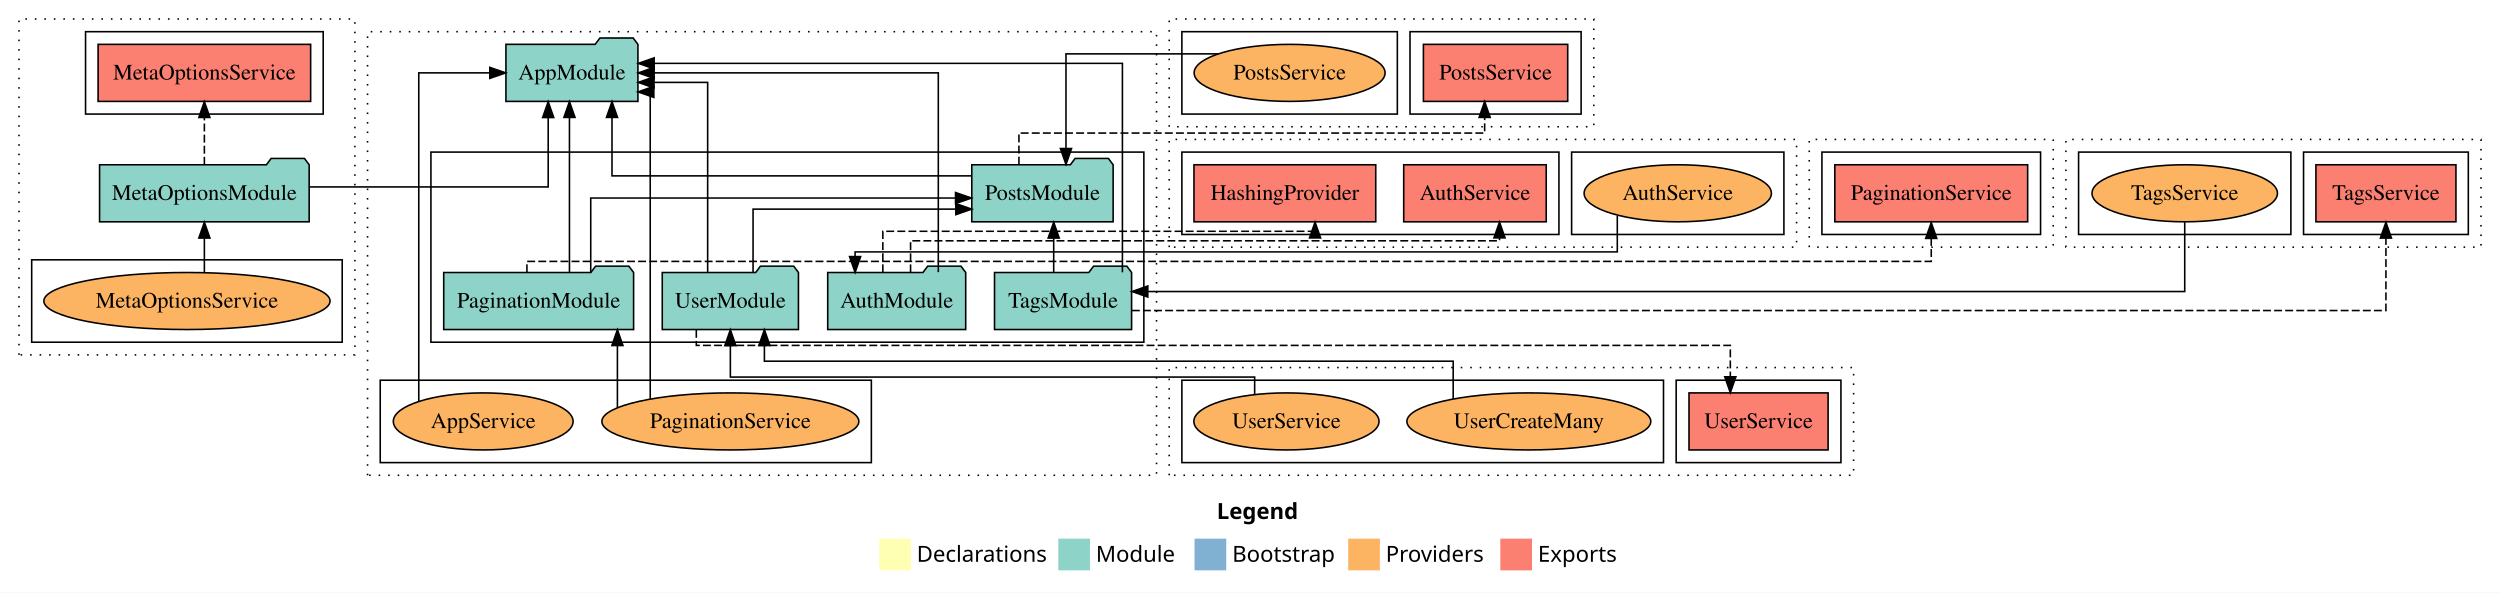
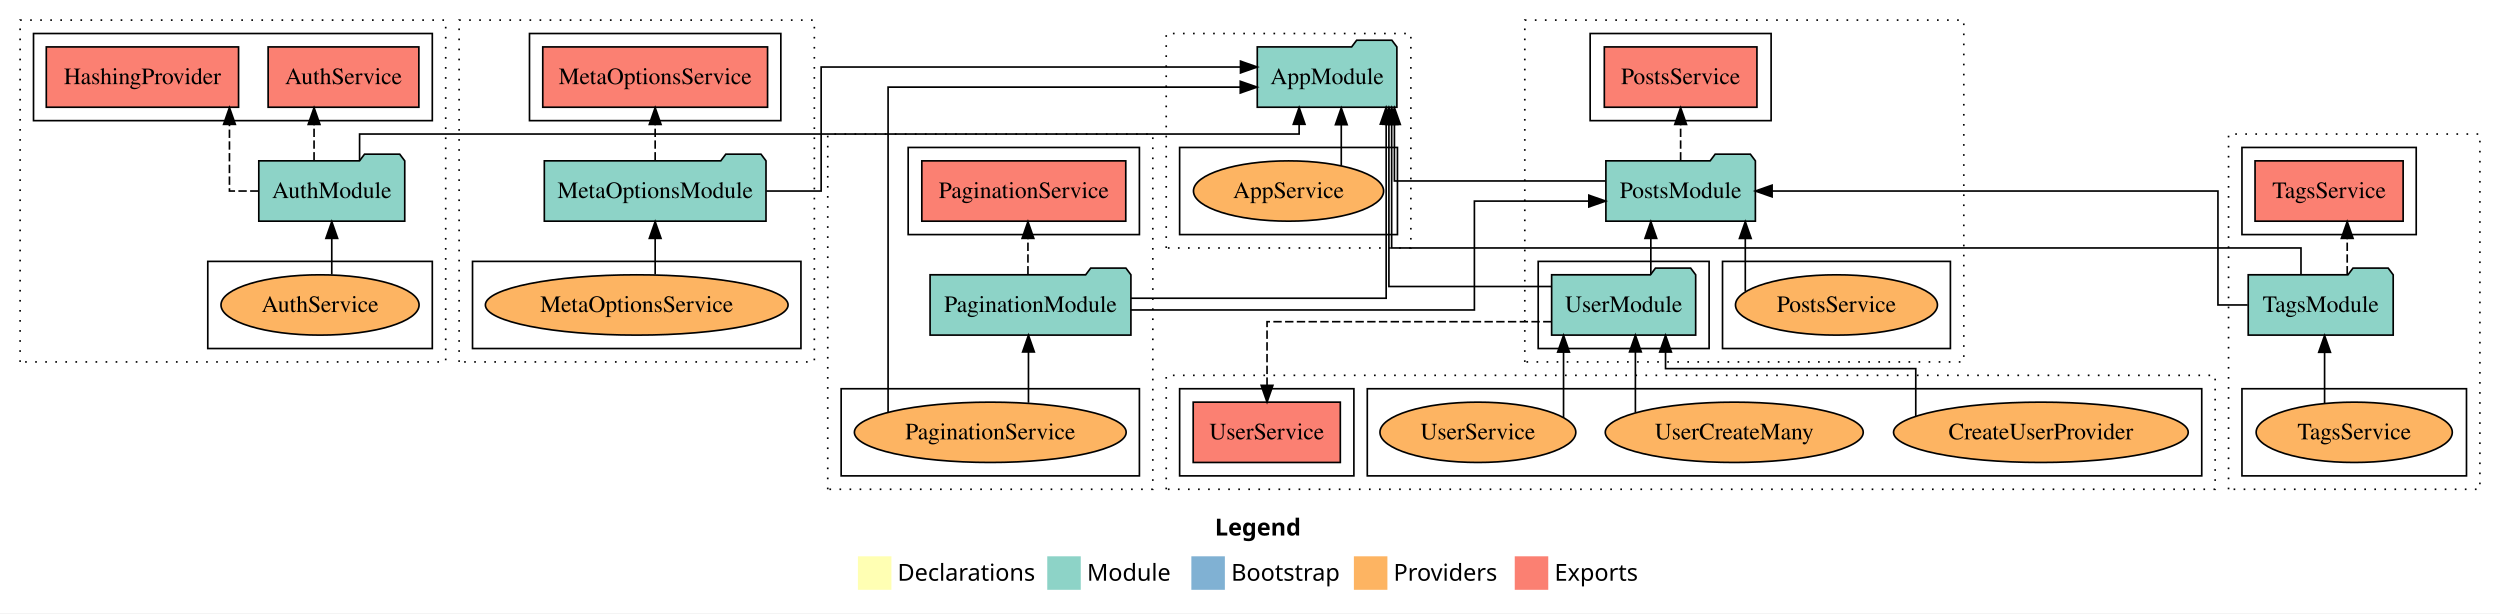
- <svg xmlns="http://www.w3.org/2000/svg" width="1578pt" height="374pt" viewBox="0.00 0.00 1578.00 374.00">
-   <g id="graph0" class="graph" transform="scale(1 1) rotate(0) translate(4 370)">
-     <polygon fill="white" stroke="transparent" points="-4,4 -4,-370 1574,-370 1574,4 -4,4" />
-     <text text-anchor="start" x="764.01" y="-42.4" font-family="Times-12" font-weight="bold" font-size="14.00">Legend</text>
-     <polygon fill="#ffffb3" stroke="transparent" points="551,-10 551,-30 571,-30 571,-10 551,-10" />
-     <text text-anchor="start" x="574.63" y="-15.4" font-family="Times-12" font-size="14.00">  Declarations</text>
-     <polygon fill="#8dd3c7" stroke="transparent" points="664,-10 664,-30 684,-30 684,-10 664,-10" />
-     <text text-anchor="start" x="687.73" y="-15.4" font-family="Times-12" font-size="14.00">  Module</text>
-     <polygon fill="#80b1d3" stroke="transparent" points="750,-10 750,-30 770,-30 770,-10 750,-10" />
-     <text text-anchor="start" x="773.78" y="-15.4" font-family="Times-12" font-size="14.00">  Bootstrap</text>
-     <polygon fill="#fdb462" stroke="transparent" points="847,-10 847,-30 867,-30 867,-10 847,-10" />
-     <text text-anchor="start" x="870.67" y="-15.4" font-family="Times-12" font-size="14.00">  Providers</text>
-     <polygon fill="#fb8072" stroke="transparent" points="943,-10 943,-30 963,-30 963,-10 943,-10" />
-     <text text-anchor="start" x="966.73" y="-15.4" font-family="Times-12" font-size="14.00">  Exports</text>
+ <svg xmlns="http://www.w3.org/2000/svg" width="1492pt" height="366pt" viewBox="0.00 0.00 1492.00 366.00">
+   <g id="graph0" class="graph" transform="scale(1 1) rotate(0) translate(4 362)">
+     <polygon fill="white" stroke="transparent" points="-4,4 -4,-362 1488,-362 1488,4 -4,4" />
+     <text text-anchor="start" x="721.01" y="-42.4" font-family="Times-12" font-weight="bold" font-size="14.00">Legend</text>
+     <polygon fill="#ffffb3" stroke="transparent" points="508,-10 508,-30 528,-30 528,-10 508,-10" />
+     <text text-anchor="start" x="531.63" y="-15.4" font-family="Times-12" font-size="14.00">  Declarations</text>
+     <polygon fill="#8dd3c7" stroke="transparent" points="621,-10 621,-30 641,-30 641,-10 621,-10" />
+     <text text-anchor="start" x="644.73" y="-15.4" font-family="Times-12" font-size="14.00">  Module</text>
+     <polygon fill="#80b1d3" stroke="transparent" points="707,-10 707,-30 727,-30 727,-10 707,-10" />
+     <text text-anchor="start" x="730.78" y="-15.4" font-family="Times-12" font-size="14.00">  Bootstrap</text>
+     <polygon fill="#fdb462" stroke="transparent" points="804,-10 804,-30 824,-30 824,-10 804,-10" />
+     <text text-anchor="start" x="827.67" y="-15.4" font-family="Times-12" font-size="14.00">  Providers</text>
+     <polygon fill="#fb8072" stroke="transparent" points="900,-10 900,-30 920,-30 920,-10 900,-10" />
+     <text text-anchor="start" x="923.73" y="-15.4" font-family="Times-12" font-size="14.00">  Exports</text>
+     <g id="clust19" class="cluster">
+       <polygon fill="none" stroke="black" stroke-dasharray="1,5" points="490,-70 490,-282 684,-282 684,-70 490,-70" />
+     </g>
+     <g id="clust24" class="cluster">
+       <polygon fill="none" stroke="black" points="498,-78 498,-130 676,-130 676,-78 498,-78" />
+     </g>
+     <g id="clust22" class="cluster">
+       <polygon fill="none" stroke="black" points="538,-222 538,-274 676,-274 676,-222 538,-222" />
+     </g>
+     <g id="clust7" class="cluster">
+       <polygon fill="none" stroke="black" stroke-dasharray="1,5" points="8,-146 8,-350 262,-350 262,-146 8,-146" />
+     </g>
+     <g id="clust12" class="cluster">
+       <polygon fill="none" stroke="black" points="120,-154 120,-206 254,-206 254,-154 120,-154" />
+     </g>
+     <g id="clust10" class="cluster">
+       <polygon fill="none" stroke="black" points="16,-290 16,-342 254,-342 254,-290 16,-290" />
+     </g>
+     <g id="clust31" class="cluster">
+       <polygon fill="none" stroke="black" stroke-dasharray="1,5" points="1326,-70 1326,-282 1476,-282 1476,-70 1326,-70" />
+     </g>
+     <g id="clust34" class="cluster">
+       <polygon fill="none" stroke="black" points="1334,-222 1334,-274 1438,-274 1438,-222 1334,-222" />
+     </g>
+     <g id="clust36" class="cluster">
+       <polygon fill="none" stroke="black" points="1334,-78 1334,-130 1468,-130 1468,-78 1334,-78" />
+     </g>
+     <g id="clust25" class="cluster">
+       <polygon fill="none" stroke="black" stroke-dasharray="1,5" points="906,-146 906,-350 1168,-350 1168,-146 906,-146" />
+     </g>
+     <g id="clust30" class="cluster">
+       <polygon fill="none" stroke="black" points="1024,-154 1024,-206 1160,-206 1160,-154 1024,-154" />
+     </g>
+     <g id="clust28" class="cluster">
+       <polygon fill="none" stroke="black" points="945,-290 945,-342 1053,-342 1053,-290 945,-290" />
+     </g>
+     <g id="clust27" class="cluster">
+       <polygon fill="none" stroke="black" points="914,-154 914,-206 1016,-206 1016,-154 914,-154" />
+     </g>
    <g id="clust13" class="cluster">
-       <polygon fill="none" stroke="black" stroke-dasharray="1,5" points="8,-146 8,-358 220,-358 220,-146 8,-146" />
+       <polygon fill="none" stroke="black" stroke-dasharray="1,5" points="270,-146 270,-350 482,-350 482,-146 270,-146" />
    </g>
    <g id="clust18" class="cluster">
-       <polygon fill="none" stroke="black" points="16,-154 16,-206 212,-206 212,-154 16,-154" />
+       <polygon fill="none" stroke="black" points="278,-154 278,-206 474,-206 474,-154 278,-154" />
    </g>
    <g id="clust16" class="cluster">
-       <polygon fill="none" stroke="black" points="50,-298 50,-350 200,-350 200,-298 50,-298" />
+       <polygon fill="none" stroke="black" points="312,-290 312,-342 462,-342 462,-290 312,-290" />
    </g>
    <g id="clust1" class="cluster">
-       <polygon fill="none" stroke="black" stroke-dasharray="1,5" points="228,-70 228,-350 726,-350 726,-70 228,-70" />
-     </g>
-     <g id="clust3" class="cluster">
-       <polygon fill="none" stroke="black" points="268,-154 268,-274 718,-274 718,-154 268,-154" />
+       <polygon fill="none" stroke="black" stroke-dasharray="1,5" points="692,-214 692,-342 838,-342 838,-214 692,-214" />
    </g>
    <g id="clust6" class="cluster">
-       <polygon fill="none" stroke="black" points="236,-78 236,-130 546,-130 546,-78 236,-78" />
-     </g>
-     <g id="clust7" class="cluster">
-       <polygon fill="none" stroke="black" stroke-dasharray="1,5" points="734,-214 734,-282 1130,-282 1130,-214 734,-214" />
-     </g>
-     <g id="clust12" class="cluster">
-       <polygon fill="none" stroke="black" points="988,-222 988,-274 1122,-274 1122,-222 988,-222" />
-     </g>
-     <g id="clust10" class="cluster">
-       <polygon fill="none" stroke="black" points="742,-222 742,-274 980,-274 980,-222 742,-222" />
-     </g>
-     <g id="clust25" class="cluster">
-       <polygon fill="none" stroke="black" stroke-dasharray="1,5" points="734,-290 734,-358 1002,-358 1002,-290 734,-290" />
-     </g>
-     <g id="clust28" class="cluster">
-       <polygon fill="none" stroke="black" points="886,-298 886,-350 994,-350 994,-298 886,-298" />
-     </g>
-     <g id="clust30" class="cluster">
-       <polygon fill="none" stroke="black" points="742,-298 742,-350 878,-350 878,-298 742,-298" />
-     </g>
-     <g id="clust19" class="cluster">
-       <polygon fill="none" stroke="black" stroke-dasharray="1,5" points="1138,-214 1138,-282 1292,-282 1292,-214 1138,-214" />
-     </g>
-     <g id="clust22" class="cluster">
-       <polygon fill="none" stroke="black" points="1146,-222 1146,-274 1284,-274 1284,-222 1146,-222" />
+       <polygon fill="none" stroke="black" points="700,-222 700,-274 830,-274 830,-222 700,-222" />
    </g>
    <g id="clust37" class="cluster">
-       <polygon fill="none" stroke="black" stroke-dasharray="1,5" points="734,-70 734,-138 1166,-138 1166,-70 734,-70" />
+       <polygon fill="none" stroke="black" stroke-dasharray="1,5" points="692,-70 692,-138 1318,-138 1318,-70 692,-70" />
+     </g>
+     <g id="clust42" class="cluster">
+       <polygon fill="none" stroke="black" points="812,-78 812,-130 1310,-130 1310,-78 812,-78" />
    </g>
    <g id="clust40" class="cluster">
-       <polygon fill="none" stroke="black" points="1054,-78 1054,-130 1158,-130 1158,-78 1054,-78" />
-     </g>
-     <g id="clust42" class="cluster">
-       <polygon fill="none" stroke="black" points="742,-78 742,-130 1046,-130 1046,-78 742,-78" />
-     </g>
-     <g id="clust31" class="cluster">
-       <polygon fill="none" stroke="black" stroke-dasharray="1,5" points="1300,-214 1300,-282 1562,-282 1562,-214 1300,-214" />
-     </g>
-     <g id="clust34" class="cluster">
-       <polygon fill="none" stroke="black" points="1450,-222 1450,-274 1554,-274 1554,-222 1450,-222" />
-     </g>
-     <g id="clust36" class="cluster">
-       <polygon fill="none" stroke="black" points="1308,-222 1308,-274 1442,-274 1442,-222 1308,-222" />
+       <polygon fill="none" stroke="black" points="700,-78 700,-130 804,-130 804,-78 700,-78" />
    </g>
    <g id="node1" class="node">
-       <polygon fill="#8dd3c7" stroke="black" points="605.55,-198 602.55,-202 581.55,-202 578.55,-198 518.45,-198 518.45,-162 605.55,-162 605.55,-198" />
-       <text text-anchor="middle" x="562" y="-175.8" font-family="Times,serif" font-size="14.00">AuthModule</text>
+       <polygon fill="#8dd3c7" stroke="black" points="237.55,-266 234.55,-270 213.55,-270 210.55,-266 150.45,-266 150.45,-230 237.55,-230 237.55,-266" />
+       <text text-anchor="middle" x="194" y="-243.8" font-family="Times,serif" font-size="14.00">AuthModule</text>
    </g>
    <g id="node7" class="node">
-       <polygon fill="#8dd3c7" stroke="black" points="398.66,-342 395.66,-346 374.66,-346 371.66,-342 315.34,-342 315.34,-306 398.66,-306 398.66,-342" />
-       <text text-anchor="middle" x="357" y="-319.8" font-family="Times,serif" font-size="14.00">AppModule</text>
+       <polygon fill="#8dd3c7" stroke="black" points="829.66,-334 826.66,-338 805.66,-338 802.66,-334 746.34,-334 746.34,-298 829.66,-298 829.66,-334" />
+       <text text-anchor="middle" x="788" y="-311.8" font-family="Times,serif" font-size="14.00">AppModule</text>
    </g>
    <g id="edge1" class="edge">
-       <path fill="none" stroke="black" d="M588.26,-198.24C588.26,-236.99 588.26,-324 588.26,-324 588.26,-324 408.88,-324 408.88,-324" />
-       <polygon fill="black" stroke="black" points="408.88,-320.5 398.88,-324 408.88,-327.5 408.88,-320.5" />
+       <path fill="none" stroke="black" d="M210.6,-266.19C210.6,-274.28 210.6,-282 210.6,-282 210.6,-282 771.32,-282 771.32,-282 771.32,-282 771.32,-287.81 771.32,-287.81" />
+       <polygon fill="black" stroke="black" points="767.82,-287.81 771.32,-297.81 774.82,-287.81 767.82,-287.81" />
    </g>
    <g id="node10" class="node">
-       <polygon fill="#fb8072" stroke="black" points="971.98,-266 882.02,-266 882.02,-230 971.98,-230 971.98,-266" />
-       <text text-anchor="middle" x="927" y="-243.8" font-family="Times,serif" font-size="14.00">AuthService </text>
+       <polygon fill="#fb8072" stroke="black" points="245.98,-334 156.02,-334 156.02,-298 245.98,-298 245.98,-334" />
+       <text text-anchor="middle" x="201" y="-311.8" font-family="Times,serif" font-size="14.00">AuthService </text>
    </g>
    <g id="edge9" class="edge">
-       <path fill="none" stroke="black" stroke-dasharray="5,2" d="M570.75,-198.11C570.75,-207.9 570.75,-218 570.75,-218 570.75,-218 942.49,-218 942.49,-218 942.49,-218 942.49,-219.86 942.49,-219.86" />
-       <polygon fill="black" stroke="black" points="938.99,-219.86 942.49,-229.86 945.99,-219.86 938.99,-219.86" />
+       <path fill="none" stroke="black" stroke-dasharray="5,2" d="M183.43,-266.22C183.43,-266.22 183.43,-287.73 183.43,-287.73" />
+       <polygon fill="black" stroke="black" points="179.93,-287.73 183.43,-297.73 186.93,-287.73 179.93,-287.73" />
    </g>
    <g id="node11" class="node">
-       <polygon fill="#fb8072" stroke="black" points="864.37,-266 749.63,-266 749.63,-230 864.37,-230 864.37,-266" />
-       <text text-anchor="middle" x="807" y="-243.8" font-family="Times,serif" font-size="14.00">HashingProvider </text>
+       <polygon fill="#fb8072" stroke="black" points="138.37,-334 23.63,-334 23.63,-298 138.37,-298 138.37,-334" />
+       <text text-anchor="middle" x="81" y="-311.8" font-family="Times,serif" font-size="14.00">HashingProvider </text>
    </g>
    <g id="edge10" class="edge">
-       <path fill="none" stroke="black" stroke-dasharray="5,2" d="M553.25,-198.15C553.25,-210.27 553.25,-224 553.25,-224 553.25,-224 826.06,-224 826.06,-224 826.06,-224 826.06,-224.58 826.06,-224.58" />
-       <polygon fill="black" stroke="black" points="822.56,-219.81 826.06,-229.81 829.56,-219.81 822.56,-219.81" />
+       <path fill="none" stroke="black" stroke-dasharray="5,2" d="M150.27,-248C140.49,-248 132.94,-248 132.94,-248 132.94,-248 132.94,-287.78 132.94,-287.78" />
+       <polygon fill="black" stroke="black" points="129.44,-287.78 132.94,-297.78 136.44,-287.78 129.44,-287.78" />
    </g>
    <g id="node2" class="node">
-       <polygon fill="#8dd3c7" stroke="black" points="191.15,-266 188.15,-270 167.15,-270 164.15,-266 58.85,-266 58.85,-230 191.15,-230 191.15,-266" />
-       <text text-anchor="middle" x="125" y="-243.8" font-family="Times,serif" font-size="14.00">MetaOptionsModule</text>
+       <polygon fill="#8dd3c7" stroke="black" points="453.15,-266 450.15,-270 429.15,-270 426.15,-266 320.85,-266 320.85,-230 453.15,-230 453.15,-266" />
+       <text text-anchor="middle" x="387" y="-243.8" font-family="Times,serif" font-size="14.00">MetaOptionsModule</text>
    </g>
    <g id="edge2" class="edge">
-       <path fill="none" stroke="black" d="M191.29,-252C255.11,-252 342.02,-252 342.02,-252 342.02,-252 342.02,-295.83 342.02,-295.83" />
-       <polygon fill="black" stroke="black" points="338.52,-295.83 342.02,-305.83 345.52,-295.83 338.52,-295.83" />
+       <path fill="none" stroke="black" d="M453.35,-248C471.39,-248 486.06,-248 486.06,-248 486.06,-248 486.06,-322 486.06,-322 486.06,-322 736.33,-322 736.33,-322" />
+       <polygon fill="black" stroke="black" points="736.33,-325.5 746.33,-322 736.33,-318.5 736.33,-325.5" />
    </g>
    <g id="node13" class="node">
-       <polygon fill="#fb8072" stroke="black" points="192.08,-342 57.92,-342 57.92,-306 192.08,-306 192.08,-342" />
-       <text text-anchor="middle" x="125" y="-319.8" font-family="Times,serif" font-size="14.00">MetaOptionsService </text>
+       <polygon fill="#fb8072" stroke="black" points="454.08,-334 319.92,-334 319.92,-298 454.08,-298 454.08,-334" />
+       <text text-anchor="middle" x="387" y="-311.8" font-family="Times,serif" font-size="14.00">MetaOptionsService </text>
    </g>
    <g id="edge12" class="edge">
-       <path fill="none" stroke="black" stroke-dasharray="5,2" d="M125,-266.01C125,-266.01 125,-295.85 125,-295.85" />
-       <polygon fill="black" stroke="black" points="121.5,-295.85 125,-305.85 128.5,-295.85 121.5,-295.85" />
+       <path fill="none" stroke="black" stroke-dasharray="5,2" d="M387,-266.22C387,-266.22 387,-287.73 387,-287.73" />
+       <polygon fill="black" stroke="black" points="383.5,-287.73 387,-297.73 390.5,-287.73 383.5,-287.73" />
    </g>
    <g id="node3" class="node">
-       <polygon fill="#8dd3c7" stroke="black" points="395.93,-198 392.93,-202 371.93,-202 368.93,-198 276.07,-198 276.07,-162 395.93,-162 395.93,-198" />
-       <text text-anchor="middle" x="336" y="-175.8" font-family="Times,serif" font-size="14.00">PaginationModule</text>
+       <polygon fill="#8dd3c7" stroke="black" points="670.93,-198 667.93,-202 646.93,-202 643.93,-198 551.07,-198 551.07,-162 670.93,-162 670.93,-198" />
+       <text text-anchor="middle" x="611" y="-175.8" font-family="Times,serif" font-size="14.00">PaginationModule</text>
    </g>
    <g id="node4" class="node">
-       <polygon fill="#8dd3c7" stroke="black" points="698.61,-266 695.61,-270 674.61,-270 671.61,-266 609.39,-266 609.39,-230 698.61,-230 698.61,-266" />
-       <text text-anchor="middle" x="654" y="-243.8" font-family="Times,serif" font-size="14.00">PostsModule</text>
+       <polygon fill="#8dd3c7" stroke="black" points="1043.61,-266 1040.61,-270 1019.61,-270 1016.61,-266 954.39,-266 954.39,-230 1043.61,-230 1043.61,-266" />
+       <text text-anchor="middle" x="999" y="-243.8" font-family="Times,serif" font-size="14.00">PostsModule</text>
    </g>
    <g id="edge16" class="edge">
-       <path fill="none" stroke="black" d="M368.87,-198.11C368.87,-217.34 368.87,-245 368.87,-245 368.87,-245 599.13,-245 599.13,-245" />
-       <polygon fill="black" stroke="black" points="599.13,-248.5 609.13,-245 599.13,-241.5 599.13,-248.5" />
+       <path fill="none" stroke="black" d="M670.78,-177C748.92,-177 875.92,-177 875.92,-177 875.92,-177 875.92,-242 875.92,-242 875.92,-242 944.22,-242 944.22,-242" />
+       <polygon fill="black" stroke="black" points="944.22,-245.5 954.22,-242 944.22,-238.5 944.22,-245.5" />
    </g>
    <g id="edge3" class="edge">
-       <path fill="none" stroke="black" d="M355.44,-198.24C355.44,-198.24 355.44,-295.91 355.44,-295.91" />
-       <polygon fill="black" stroke="black" points="351.94,-295.91 355.44,-305.91 358.94,-295.91 351.94,-295.91" />
+       <path fill="none" stroke="black" d="M670.97,-184C733.74,-184 823.26,-184 823.26,-184 823.26,-184 823.26,-287.92 823.26,-287.92" />
+       <polygon fill="black" stroke="black" points="819.76,-287.92 823.26,-297.92 826.76,-287.92 819.76,-287.92" />
    </g>
    <g id="node15" class="node">
-       <polygon fill="#fb8072" stroke="black" points="1275.86,-266 1154.14,-266 1154.14,-230 1275.86,-230 1275.86,-266" />
-       <text text-anchor="middle" x="1215" y="-243.8" font-family="Times,serif" font-size="14.00">PaginationService </text>
+       <polygon fill="#fb8072" stroke="black" points="667.86,-266 546.14,-266 546.14,-230 667.86,-230 667.86,-266" />
+       <text text-anchor="middle" x="607" y="-243.8" font-family="Times,serif" font-size="14.00">PaginationService </text>
    </g>
    <g id="edge14" class="edge">
-       <path fill="none" stroke="black" stroke-dasharray="5,2" d="M328.6,-198.17C328.6,-202.05 328.6,-205 328.6,-205 328.6,-205 1215,-205 1215,-205 1215,-205 1215,-219.51 1215,-219.51" />
-       <polygon fill="black" stroke="black" points="1211.5,-219.51 1215,-229.51 1218.5,-219.51 1211.5,-219.51" />
+       <path fill="none" stroke="black" stroke-dasharray="5,2" d="M609.48,-198.22C609.48,-198.22 609.48,-219.73 609.48,-219.73" />
+       <polygon fill="black" stroke="black" points="605.98,-219.73 609.48,-229.73 612.98,-219.73 605.98,-219.73" />
    </g>
    <g id="edge4" class="edge">
-       <path fill="none" stroke="black" d="M609.44,-259C532.35,-259 382.29,-259 382.29,-259 382.29,-259 382.29,-295.89 382.29,-295.89" />
-       <polygon fill="black" stroke="black" points="378.79,-295.89 382.29,-305.89 385.79,-295.89 378.79,-295.89" />
+       <path fill="none" stroke="black" d="M954.12,-254C903.51,-254 828.19,-254 828.19,-254 828.19,-254 828.19,-287.73 828.19,-287.73" />
+       <polygon fill="black" stroke="black" points="824.69,-287.73 828.19,-297.73 831.69,-287.73 824.69,-287.73" />
    </g>
    <g id="node16" class="node">
-       <polygon fill="#fb8072" stroke="black" points="985.54,-342 894.46,-342 894.46,-306 985.54,-306 985.54,-342" />
-       <text text-anchor="middle" x="940" y="-319.8" font-family="Times,serif" font-size="14.00">PostsService </text>
+       <polygon fill="#fb8072" stroke="black" points="1044.54,-334 953.46,-334 953.46,-298 1044.54,-298 1044.54,-334" />
+       <text text-anchor="middle" x="999" y="-311.8" font-family="Times,serif" font-size="14.00">PostsService </text>
    </g>
    <g id="edge19" class="edge">
-       <path fill="none" stroke="black" stroke-dasharray="5,2" d="M639.15,-266.11C639.15,-275.9 639.15,-286 639.15,-286 639.15,-286 933.11,-286 933.11,-286 933.11,-286 933.11,-295.89 933.11,-295.89" />
-       <polygon fill="black" stroke="black" points="929.61,-295.89 933.11,-305.89 936.61,-295.89 929.61,-295.89" />
+       <path fill="none" stroke="black" stroke-dasharray="5,2" d="M999,-266.22C999,-266.22 999,-287.73 999,-287.73" />
+       <polygon fill="black" stroke="black" points="995.5,-287.73 999,-297.73 1002.5,-287.73 995.5,-287.73" />
    </g>
    <g id="node5" class="node">
-       <polygon fill="#8dd3c7" stroke="black" points="710.26,-198 707.26,-202 686.26,-202 683.26,-198 623.74,-198 623.74,-162 710.26,-162 710.26,-198" />
-       <text text-anchor="middle" x="667" y="-175.8" font-family="Times,serif" font-size="14.00">TagsModule</text>
+       <polygon fill="#8dd3c7" stroke="black" points="1424.26,-198 1421.26,-202 1400.26,-202 1397.26,-198 1337.74,-198 1337.74,-162 1424.26,-162 1424.26,-198" />
+       <text text-anchor="middle" x="1381" y="-175.8" font-family="Times,serif" font-size="14.00">TagsModule</text>
    </g>
    <g id="edge17" class="edge">
-       <path fill="none" stroke="black" d="M661.09,-198.22C661.09,-198.22 661.09,-219.73 661.09,-219.73" />
-       <polygon fill="black" stroke="black" points="657.59,-219.73 661.09,-229.73 664.59,-219.73 657.59,-219.73" />
+       <path fill="none" stroke="black" d="M1337.41,-180C1327.42,-180 1319.67,-180 1319.67,-180 1319.67,-180 1319.67,-248 1319.67,-248 1319.67,-248 1053.59,-248 1053.59,-248" />
+       <polygon fill="black" stroke="black" points="1053.59,-244.5 1043.59,-248 1053.59,-251.5 1053.59,-244.5" />
    </g>
    <g id="edge5" class="edge">
-       <path fill="none" stroke="black" d="M704.47,-198.09C704.47,-237.99 704.47,-330 704.47,-330 704.47,-330 408.91,-330 408.91,-330" />
-       <polygon fill="black" stroke="black" points="408.91,-326.5 398.91,-330 408.91,-333.5 408.91,-326.5" />
+       <path fill="none" stroke="black" d="M1369.23,-198.19C1369.23,-206.28 1369.23,-214 1369.23,-214 1369.23,-214 826.54,-214 826.54,-214 826.54,-214 826.54,-287.76 826.54,-287.76" />
+       <polygon fill="black" stroke="black" points="823.05,-287.76 826.54,-297.76 830.05,-287.76 823.05,-287.76" />
    </g>
    <g id="node18" class="node">
-       <polygon fill="#fb8072" stroke="black" points="1546.19,-266 1457.81,-266 1457.81,-230 1546.19,-230 1546.19,-266" />
-       <text text-anchor="middle" x="1502" y="-243.8" font-family="Times,serif" font-size="14.00">TagsService </text>
+       <polygon fill="#fb8072" stroke="black" points="1430.19,-266 1341.81,-266 1341.81,-230 1430.19,-230 1430.19,-266" />
+       <text text-anchor="middle" x="1386" y="-243.8" font-family="Times,serif" font-size="14.00">TagsService </text>
    </g>
    <g id="edge21" class="edge">
-       <path fill="none" stroke="black" stroke-dasharray="5,2" d="M710.43,-174C881.82,-174 1502,-174 1502,-174 1502,-174 1502,-219.71 1502,-219.71" />
-       <polygon fill="black" stroke="black" points="1498.5,-219.71 1502,-229.71 1505.5,-219.71 1498.5,-219.71" />
+       <path fill="none" stroke="black" stroke-dasharray="5,2" d="M1396.81,-198.22C1396.81,-198.22 1396.81,-219.73 1396.81,-219.73" />
+       <polygon fill="black" stroke="black" points="1393.31,-219.73 1396.81,-229.73 1400.31,-219.73 1393.31,-219.73" />
    </g>
    <g id="node6" class="node">
-       <polygon fill="#8dd3c7" stroke="black" points="499.98,-198 496.98,-202 475.98,-202 472.98,-198 414.02,-198 414.02,-162 499.98,-162 499.98,-198" />
-       <text text-anchor="middle" x="457" y="-175.8" font-family="Times,serif" font-size="14.00">UserModule</text>
+       <polygon fill="#8dd3c7" stroke="black" points="1007.98,-198 1004.98,-202 983.98,-202 980.98,-198 922.02,-198 922.02,-162 1007.98,-162 1007.98,-198" />
+       <text text-anchor="middle" x="965" y="-175.8" font-family="Times,serif" font-size="14.00">UserModule</text>
    </g>
    <g id="edge18" class="edge">
-       <path fill="none" stroke="black" d="M471.33,-198.03C471.33,-215.06 471.33,-238 471.33,-238 471.33,-238 599.31,-238 599.31,-238" />
-       <polygon fill="black" stroke="black" points="599.31,-241.5 609.31,-238 599.31,-234.5 599.31,-241.5" />
+       <path fill="none" stroke="black" d="M981.22,-198.22C981.22,-198.22 981.22,-219.73 981.22,-219.73" />
+       <polygon fill="black" stroke="black" points="977.72,-219.73 981.22,-229.73 984.72,-219.73 977.72,-219.73" />
    </g>
    <g id="edge6" class="edge">
-       <path fill="none" stroke="black" d="M442.67,-198.04C442.67,-235.45 442.67,-318 442.67,-318 442.67,-318 408.83,-318 408.83,-318" />
-       <polygon fill="black" stroke="black" points="408.83,-314.5 398.83,-318 408.83,-321.5 408.83,-314.5" />
+       <path fill="none" stroke="black" d="M921.82,-191C880.66,-191 824.9,-191 824.9,-191 824.9,-191 824.9,-287.82 824.9,-287.82" />
+       <polygon fill="black" stroke="black" points="821.4,-287.82 824.9,-297.82 828.4,-287.82 821.4,-287.82" />
    </g>
    <g id="node20" class="node">
-       <polygon fill="#fb8072" stroke="black" points="1149.9,-122 1062.1,-122 1062.1,-86 1149.9,-86 1149.9,-122" />
-       <text text-anchor="middle" x="1106" y="-99.8" font-family="Times,serif" font-size="14.00">UserService </text>
+       <polygon fill="#fb8072" stroke="black" points="795.9,-122 708.1,-122 708.1,-86 795.9,-86 795.9,-122" />
+       <text text-anchor="middle" x="752" y="-99.8" font-family="Times,serif" font-size="14.00">UserService </text>
    </g>
    <g id="edge23" class="edge">
-       <path fill="none" stroke="black" stroke-dasharray="5,2" d="M435.51,-161.79C435.51,-156.45 435.51,-152 435.51,-152 435.51,-152 1088.18,-152 1088.18,-152 1088.18,-152 1088.18,-132.15 1088.18,-132.15" />
-       <polygon fill="black" stroke="black" points="1091.68,-132.15 1088.18,-122.15 1084.68,-132.15 1091.68,-132.15" />
+       <path fill="none" stroke="black" stroke-dasharray="5,2" d="M921.93,-170C859.74,-170 752.17,-170 752.17,-170 752.17,-170 752.17,-132.03 752.17,-132.03" />
+       <polygon fill="black" stroke="black" points="755.67,-132.03 752.17,-122.03 748.67,-132.03 755.67,-132.03" />
    </g>
    <g id="node8" class="node">
-       <ellipse fill="#fdb462" stroke="black" cx="301" cy="-104" rx="56.74" ry="18" />
-       <text text-anchor="middle" x="301" y="-99.8" font-family="Times,serif" font-size="14.00">AppService</text>
+       <ellipse fill="#fdb462" stroke="black" cx="765" cy="-248" rx="56.74" ry="18" />
+       <text text-anchor="middle" x="765" y="-243.8" font-family="Times,serif" font-size="14.00">AppService</text>
    </g>
    <g id="edge7" class="edge">
-       <path fill="none" stroke="black" d="M260.33,-116.78C260.33,-163.73 260.33,-324 260.33,-324 260.33,-324 305.16,-324 305.16,-324" />
-       <polygon fill="black" stroke="black" points="305.16,-327.5 315.16,-324 305.16,-320.5 305.16,-327.5" />
+       <path fill="none" stroke="black" d="M796.47,-263.09C796.47,-263.09 796.47,-287.56 796.47,-287.56" />
+       <polygon fill="black" stroke="black" points="792.97,-287.56 796.47,-297.56 799.97,-287.56 792.97,-287.56" />
    </g>
    <g id="node9" class="node">
-       <ellipse fill="#fdb462" stroke="black" cx="457" cy="-104" rx="81.1" ry="18" />
-       <text text-anchor="middle" x="457" y="-99.8" font-family="Times,serif" font-size="14.00">PaginationService</text>
+       <ellipse fill="#fdb462" stroke="black" cx="587" cy="-104" rx="81.1" ry="18" />
+       <text text-anchor="middle" x="587" y="-99.8" font-family="Times,serif" font-size="14.00">PaginationService</text>
    </g>
    <g id="edge15" class="edge">
-       <path fill="none" stroke="black" d="M385.71,-112.72C385.71,-112.72 385.71,-151.88 385.71,-151.88" />
-       <polygon fill="black" stroke="black" points="382.21,-151.88 385.71,-161.88 389.21,-151.88 382.21,-151.88" />
+       <path fill="none" stroke="black" d="M609.79,-121.63C609.79,-121.63 609.79,-151.94 609.79,-151.94" />
+       <polygon fill="black" stroke="black" points="606.29,-151.94 609.79,-161.94 613.29,-151.94 606.29,-151.94" />
    </g>
    <g id="edge8" class="edge">
-       <path fill="none" stroke="black" d="M406.42,-118.3C406.42,-165.29 406.42,-312 406.42,-312 406.42,-312 405.65,-312 405.65,-312" />
-       <polygon fill="black" stroke="black" points="408.7,-308.5 398.7,-312 408.7,-315.5 408.7,-308.5" />
+       <path fill="none" stroke="black" d="M526.01,-115.97C526.01,-159.93 526.01,-310 526.01,-310 526.01,-310 736.2,-310 736.2,-310" />
+       <polygon fill="black" stroke="black" points="736.2,-313.5 746.2,-310 736.2,-306.5 736.2,-313.5" />
    </g>
    <g id="node12" class="node">
-       <ellipse fill="#fdb462" stroke="black" cx="1055" cy="-248" rx="59.11" ry="18" />
-       <text text-anchor="middle" x="1055" y="-243.8" font-family="Times,serif" font-size="14.00">AuthService</text>
+       <ellipse fill="#fdb462" stroke="black" cx="187" cy="-180" rx="59.11" ry="18" />
+       <text text-anchor="middle" x="187" y="-175.8" font-family="Times,serif" font-size="14.00">AuthService</text>
    </g>
    <g id="edge11" class="edge">
-       <path fill="none" stroke="black" d="M1016.84,-233.8C1016.84,-223.37 1016.84,-211 1016.84,-211 1016.84,-211 535.74,-211 535.74,-211 535.74,-211 535.74,-208.03 535.74,-208.03" />
-       <polygon fill="black" stroke="black" points="539.24,-208.03 535.74,-198.03 532.24,-208.03 539.24,-208.03" />
+       <path fill="none" stroke="black" d="M194,-198.22C194,-198.22 194,-219.73 194,-219.73" />
+       <polygon fill="black" stroke="black" points="190.5,-219.73 194,-229.73 197.5,-219.73 190.5,-219.73" />
    </g>
    <g id="node14" class="node">
-       <ellipse fill="#fdb462" stroke="black" cx="114" cy="-180" rx="90.33" ry="18" />
-       <text text-anchor="middle" x="114" y="-175.8" font-family="Times,serif" font-size="14.00">MetaOptionsService</text>
+       <ellipse fill="#fdb462" stroke="black" cx="376" cy="-180" rx="90.33" ry="18" />
+       <text text-anchor="middle" x="376" y="-175.8" font-family="Times,serif" font-size="14.00">MetaOptionsService</text>
    </g>
    <g id="edge13" class="edge">
-       <path fill="none" stroke="black" d="M125,-198.22C125,-198.22 125,-219.73 125,-219.73" />
-       <polygon fill="black" stroke="black" points="121.5,-219.73 125,-229.73 128.5,-219.73 121.5,-219.73" />
+       <path fill="none" stroke="black" d="M387,-198.22C387,-198.22 387,-219.73 387,-219.73" />
+       <polygon fill="black" stroke="black" points="383.5,-219.73 387,-229.73 390.5,-219.73 383.5,-219.73" />
    </g>
    <g id="node17" class="node">
-       <ellipse fill="#fdb462" stroke="black" cx="810" cy="-324" rx="60.27" ry="18" />
-       <text text-anchor="middle" x="810" y="-319.8" font-family="Times,serif" font-size="14.00">PostsService</text>
+       <ellipse fill="#fdb462" stroke="black" cx="1092" cy="-180" rx="60.27" ry="18" />
+       <text text-anchor="middle" x="1092" y="-175.8" font-family="Times,serif" font-size="14.00">PostsService</text>
    </g>
    <g id="edge20" class="edge">
-       <path fill="none" stroke="black" d="M764.95,-336C723.64,-336 668.85,-336 668.85,-336 668.85,-336 668.85,-276.23 668.85,-276.23" />
-       <polygon fill="black" stroke="black" points="672.35,-276.23 668.85,-266.23 665.35,-276.23 672.35,-276.23" />
+       <path fill="none" stroke="black" d="M1037.59,-188.07C1037.59,-188.07 1037.59,-219.72 1037.59,-219.72" />
+       <polygon fill="black" stroke="black" points="1034.09,-219.72 1037.59,-229.72 1041.09,-219.72 1034.09,-219.72" />
    </g>
    <g id="node19" class="node">
-       <ellipse fill="#fdb462" stroke="black" cx="1375" cy="-248" rx="58.53" ry="18" />
-       <text text-anchor="middle" x="1375" y="-243.8" font-family="Times,serif" font-size="14.00">TagsService</text>
+       <ellipse fill="#fdb462" stroke="black" cx="1401" cy="-104" rx="58.53" ry="18" />
+       <text text-anchor="middle" x="1401" y="-99.8" font-family="Times,serif" font-size="14.00">TagsService</text>
    </g>
    <g id="edge22" class="edge">
-       <path fill="none" stroke="black" d="M1375,-229.73C1375,-211.44 1375,-186 1375,-186 1375,-186 720.49,-186 720.49,-186" />
-       <polygon fill="black" stroke="black" points="720.49,-182.5 710.49,-186 720.49,-189.5 720.49,-182.5" />
+       <path fill="none" stroke="black" d="M1383.31,-121.25C1383.31,-121.25 1383.31,-151.76 1383.31,-151.76" />
+       <polygon fill="black" stroke="black" points="1379.81,-151.76 1383.31,-161.76 1386.81,-151.76 1379.81,-151.76" />
    </g>
    <g id="node21" class="node">
-       <ellipse fill="#fdb462" stroke="black" cx="961" cy="-104" rx="76.98" ry="18" />
-       <text text-anchor="middle" x="961" y="-99.8" font-family="Times,serif" font-size="14.00">UserCreateMany</text>
+       <ellipse fill="#fdb462" stroke="black" cx="1214" cy="-104" rx="87.94" ry="18" />
+       <text text-anchor="middle" x="1214" y="-99.8" font-family="Times,serif" font-size="14.00">CreateUserProvider</text>
    </g>
    <g id="edge24" class="edge">
-       <path fill="none" stroke="black" d="M913.25,-118.15C913.25,-128.95 913.25,-142 913.25,-142 913.25,-142 478.49,-142 478.49,-142 478.49,-142 478.49,-151.89 478.49,-151.89" />
-       <polygon fill="black" stroke="black" points="474.99,-151.89 478.49,-161.89 481.99,-151.89 474.99,-151.89" />
+       <path fill="none" stroke="black" d="M1139.33,-113.59C1139.33,-124.85 1139.33,-142 1139.33,-142 1139.33,-142 989.99,-142 989.99,-142 989.99,-142 989.99,-151.89 989.99,-151.89" />
+       <polygon fill="black" stroke="black" points="986.49,-151.89 989.99,-161.89 993.49,-151.89 986.49,-151.89" />
    </g>
    <g id="node22" class="node">
-       <ellipse fill="#fdb462" stroke="black" cx="808" cy="-104" rx="58.44" ry="18" />
-       <text text-anchor="middle" x="808" y="-99.8" font-family="Times,serif" font-size="14.00">UserService</text>
+       <ellipse fill="#fdb462" stroke="black" cx="1031" cy="-104" rx="76.98" ry="18" />
+       <text text-anchor="middle" x="1031" y="-99.8" font-family="Times,serif" font-size="14.00">UserCreateMany</text>
    </g>
    <g id="edge25" class="edge">
-       <path fill="none" stroke="black" d="M787.94,-120.93C787.94,-126.83 787.94,-132 787.94,-132 787.94,-132 457,-132 457,-132 457,-132 457,-151.85 457,-151.85" />
-       <polygon fill="black" stroke="black" points="453.5,-151.85 457,-161.85 460.5,-151.85 453.5,-151.85" />
+       <path fill="none" stroke="black" d="M972,-115.88C972,-115.88 972,-151.99 972,-151.99" />
+       <polygon fill="black" stroke="black" points="968.5,-151.99 972,-161.99 975.5,-151.99 968.5,-151.99" />
+     </g>
+     <g id="node23" class="node">
+       <ellipse fill="#fdb462" stroke="black" cx="878" cy="-104" rx="58.44" ry="18" />
+       <text text-anchor="middle" x="878" y="-99.8" font-family="Times,serif" font-size="14.00">UserService</text>
+     </g>
+     <g id="edge26" class="edge">
+       <path fill="none" stroke="black" d="M929.12,-112.72C929.12,-112.72 929.12,-151.88 929.12,-151.88" />
+       <polygon fill="black" stroke="black" points="925.62,-151.88 929.12,-161.88 932.62,-151.88 925.62,-151.88" />
    </g>
  </g>
</svg>
